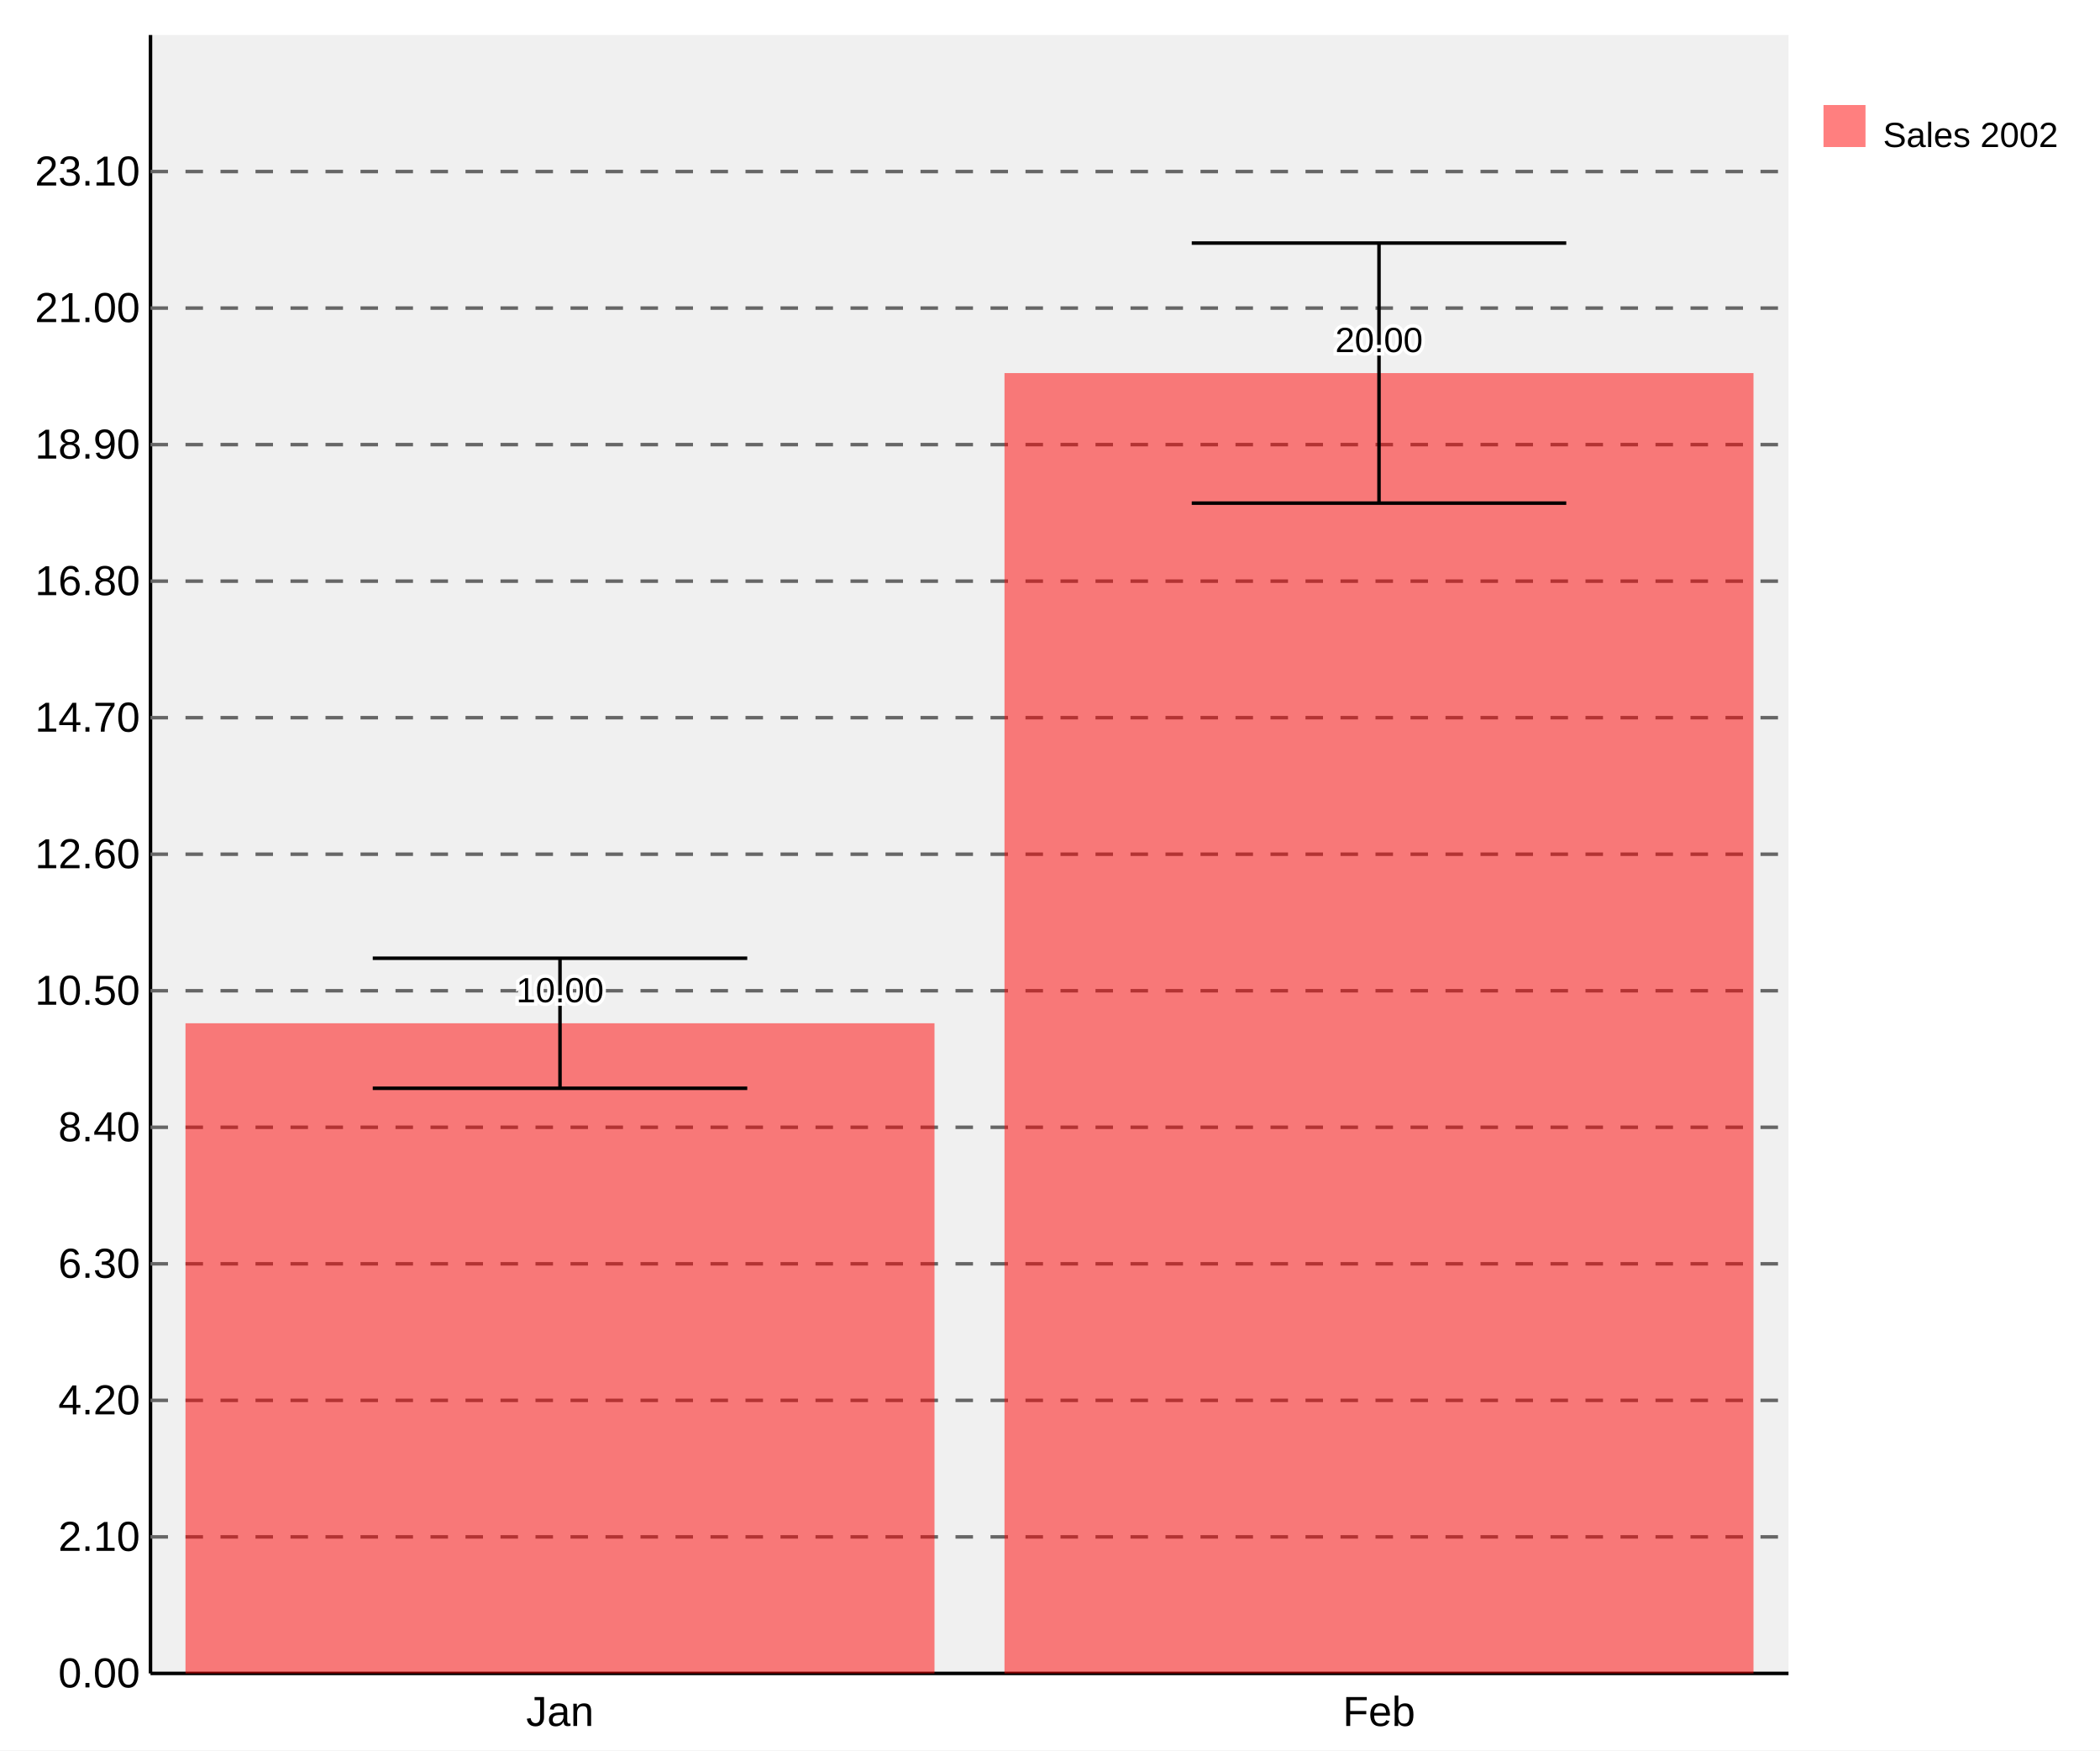
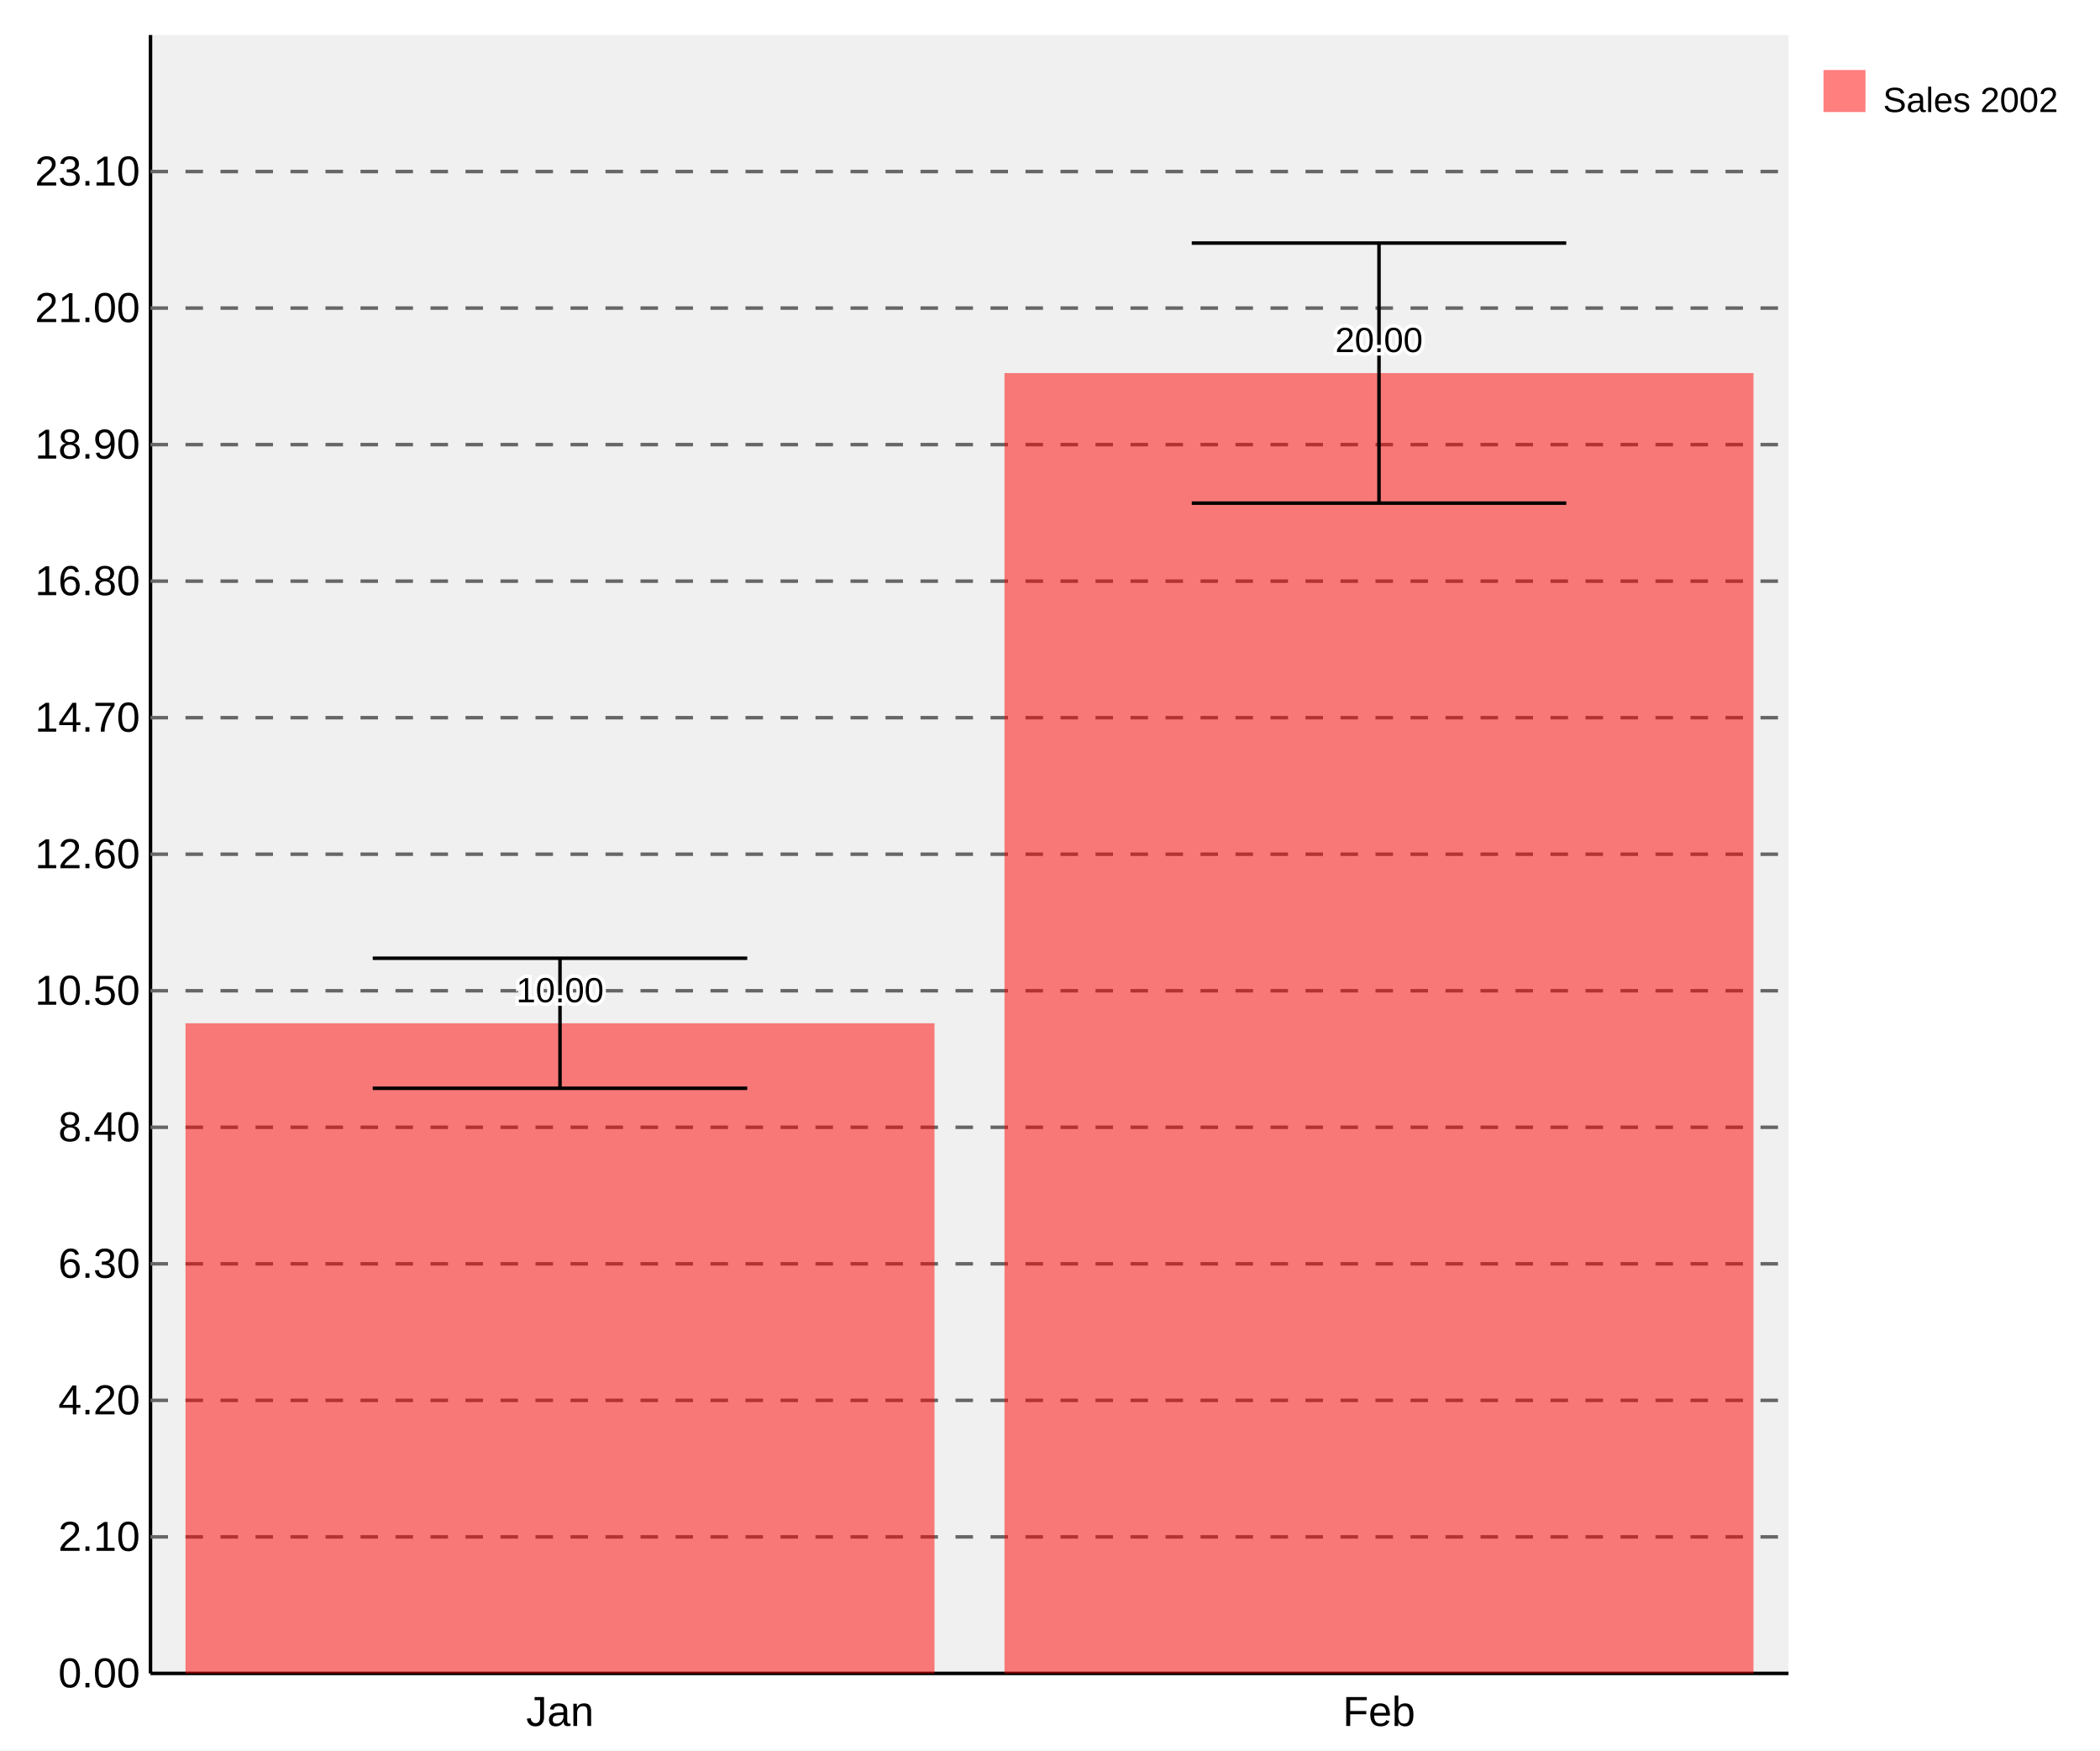
<svg xmlns="http://www.w3.org/2000/svg" width="600" height="500" viewBox="0 0 600 500">
  <defs>
    <style type="text/css">
/* Copy from here for external style sheet */
.svgBackground{
  fill:#ffffff;
}
.graphBackground{
  fill:#f0f0f0;
}

/* graphs titles */
.mainTitle{
  text-anchor: middle;
  fill: #000000;
  font-size: 16px;
  font-family: "Arial", sans-serif;
  font-weight: normal;
}
.subTitle{
  text-anchor: middle;
  fill: #999999;
  font-size: 14px;
  font-family: "Arial", sans-serif;
  font-weight: normal;
}

.axis{
  stroke: #000000;
  stroke-width: 1px;
}

.guideLines{
  stroke: #666666;
  stroke-width: 1px;
  stroke-dasharray: 5 5;
}

.xAxisLabels{
  text-anchor: middle;
  fill: #000000;
  font-size: 12px;
  font-family: "Arial", sans-serif;
  font-weight: normal;
}

.yAxisLabels{
  text-anchor: end;
  fill: #000000;
  font-size: 12px;
  font-family: "Arial", sans-serif;
  font-weight: normal;
}

.xAxisTitle{
  text-anchor: middle;
  fill: #ff0000;
  font-size: 14px;
  font-family: "Arial", sans-serif;
  font-weight: normal;
}

.yAxisTitle{
  fill: #ff0000;
  text-anchor: middle;
  font-size: 14px;
  font-family: "Arial", sans-serif;
  font-weight: normal;
}

.dataPointLabel{
  fill: #000000;
  text-anchor:middle;
  font-size: 10px;
  font-family: "Arial", sans-serif;
  font-weight: normal;
}

.staggerGuideLine{
  fill: none;
  stroke: #000000;
  stroke-width: 0.5px;
}

/* default fill styles for multiple datasets (probably only use a single dataset on this graph though) */
.key1,.fill1{
	fill: #ff0000;
	fill-opacity: 0.5;
	stroke: none;
- 	stroke-width: 0.5px;	
+ 	stroke-width: 0.5px;
}
.key2,.fill2{
	fill: #0000ff;
	fill-opacity: 0.5;
	stroke: none;
- 	stroke-width: 1px;	
+ 	stroke-width: 1px;
}
.key3,.fill3{
	fill: #00ff00;
	fill-opacity: 0.5;
	stroke: none;
- 	stroke-width: 1px;	
+ 	stroke-width: 1px;
}
.key4,.fill4{
	fill: #ffcc00;
	fill-opacity: 0.5;
	stroke: none;
- 	stroke-width: 1px;	
+ 	stroke-width: 1px;
}
.key5,.fill5{
	fill: #00ccff;
	fill-opacity: 0.5;
	stroke: none;
- 	stroke-width: 1px;	
+ 	stroke-width: 1px;
}
.key6,.fill6{
	fill: #ff00ff;
	fill-opacity: 0.5;
	stroke: none;
- 	stroke-width: 1px;	
+ 	stroke-width: 1px;
}
.key7,.fill7{
	fill: #00ffff;
	fill-opacity: 0.5;
	stroke: none;
- 	stroke-width: 1px;	
+ 	stroke-width: 1px;
}
.key8,.fill8{
	fill: #ffff00;
	fill-opacity: 0.5;
	stroke: none;
- 	stroke-width: 1px;	
+ 	stroke-width: 1px;
}
.key9,.fill9{
	fill: #cc6666;
	fill-opacity: 0.5;
	stroke: none;
- 	stroke-width: 1px;	
+ 	stroke-width: 1px;
}
.key10,.fill10{
	fill: #663399;
	fill-opacity: 0.5;
	stroke: none;
- 	stroke-width: 1px;	
+ 	stroke-width: 1px;
}
.key11,.fill11{
	fill: #339900;
	fill-opacity: 0.5;
	stroke: none;
- 	stroke-width: 1px;	
+ 	stroke-width: 1px;
}
.key12,.fill12{
	fill: #9966FF;
	fill-opacity: 0.5;
	stroke: none;
- 	stroke-width: 1px;	
+ 	stroke-width: 1px;
}


.keyText{
  fill: #000000;
  text-anchor:start;
  font-size: 10px;
  font-family: "Arial", sans-serif;
  font-weight: normal;
}
/* End copy for external style sheet */

</style>
  </defs>
  <rect width="600" height="500" x="0" y="0" class="svgBackground" />
  <g transform="translate( 43.0 10 )">
    <rect x="0" y="0" width="468.0" height="468" class="graphBackground" />
    <path d="M 0 468 h468.0" class="axis" id="yAxis" />
    <path d="M 0.0 0 v468" class="axis" id="xAxis" />
    <text class="xAxisLabels" x="117.0" y="483" style="text-anchor: middle">
Jan
</text>
    <text class="xAxisLabels" x="351.0" y="483" style="text-anchor: middle">
Feb
</text>
    <text x="-3" y="472.0" class="yAxisLabels" style="text-anchor: end">
0.00
</text>
    <text x="-3" y="433.0" class="yAxisLabels" style="text-anchor: end">
2.10
</text>
    <path d="M0 429.0 h468.0" class="guideLines" />
    <text x="-3" y="394.0" class="yAxisLabels" style="text-anchor: end">
4.20
</text>
    <path d="M0 390.0 h468.0" class="guideLines" />
    <text x="-3" y="355.0" class="yAxisLabels" style="text-anchor: end">
6.30
</text>
    <path d="M0 351.0 h468.0" class="guideLines" />
    <text x="-3" y="316.0" class="yAxisLabels" style="text-anchor: end">
8.40
</text>
    <path d="M0 312.0 h468.0" class="guideLines" />
    <text x="-3" y="277.0" class="yAxisLabels" style="text-anchor: end">
10.50
</text>
    <path d="M0 273.0 h468.0" class="guideLines" />
    <text x="-3" y="238.0" class="yAxisLabels" style="text-anchor: end">
12.60
</text>
    <path d="M0 234.0 h468.0" class="guideLines" />
    <text x="-3" y="199.0" class="yAxisLabels" style="text-anchor: end">
14.70
</text>
    <path d="M0 195.0 h468.0" class="guideLines" />
    <text x="-3" y="160.0" class="yAxisLabels" style="text-anchor: end">
16.80
</text>
    <path d="M0 156.0 h468.0" class="guideLines" />
    <text x="-3" y="121.0" class="yAxisLabels" style="text-anchor: end">
18.90
</text>
    <path d="M0 117.0 h468.0" class="guideLines" />
    <text x="-3" y="82.0" class="yAxisLabels" style="text-anchor: end">
21.00
</text>
    <path d="M0 78.0 h468.0" class="guideLines" />
    <text x="-3" y="43.0" class="yAxisLabels" style="text-anchor: end">
23.10
</text>
    <path d="M0 39.0 h468.0" class="guideLines" />
    <rect x="10.0" y="282.286" width="214.0" height="185.714" class="fill1" />
    <line x1="117.0" y1="300.857" x2="117.0" y2="263.714" style="stroke:rgb(0,0,0);stroke-width:1" />
    <line x1="63.5" y1="300.857" x2="170.5" y2="300.857" style="stroke:rgb(0,0,0);stroke-width:1" />
    <line x1="63.5" y1="263.714" x2="170.5" y2="263.714" style="stroke:rgb(0,0,0);stroke-width:1" />
    <rect x="244.0" y="96.571" width="214.0" height="371.429" class="fill1" />
    <line x1="351.0" y1="133.714" x2="351.0" y2="59.429" style="stroke:rgb(0,0,0);stroke-width:1" />
    <line x1="297.5" y1="133.714" x2="404.5" y2="133.714" style="stroke:rgb(0,0,0);stroke-width:1" />
    <line x1="297.5" y1="59.429" x2="404.5" y2="59.429" style="stroke:rgb(0,0,0);stroke-width:1" />
    <g>
      <text x="117.0" y="276.286" class="dataPointLabel" style=" stroke: #fff; stroke-width: 2;">
10.00
</text>
      <text x="117.0" y="276.286" class="dataPointLabel">
10.00
</text>
      <text x="351.0" y="90.571" class="dataPointLabel" style=" stroke: #fff; stroke-width: 2;">
20.00
</text>
      <text x="351.0" y="90.571" class="dataPointLabel">
20.00
</text>
    </g>
  </g>
-   <g transform="translate(521.0 30)">
+   <g transform="translate(521.0 20)">
    <rect x="0" y="0" width="12" height="12" class="key1" />
    <text x="17" y="12" class="keyText">
Sales 2002
</text>
  </g>
</svg>
